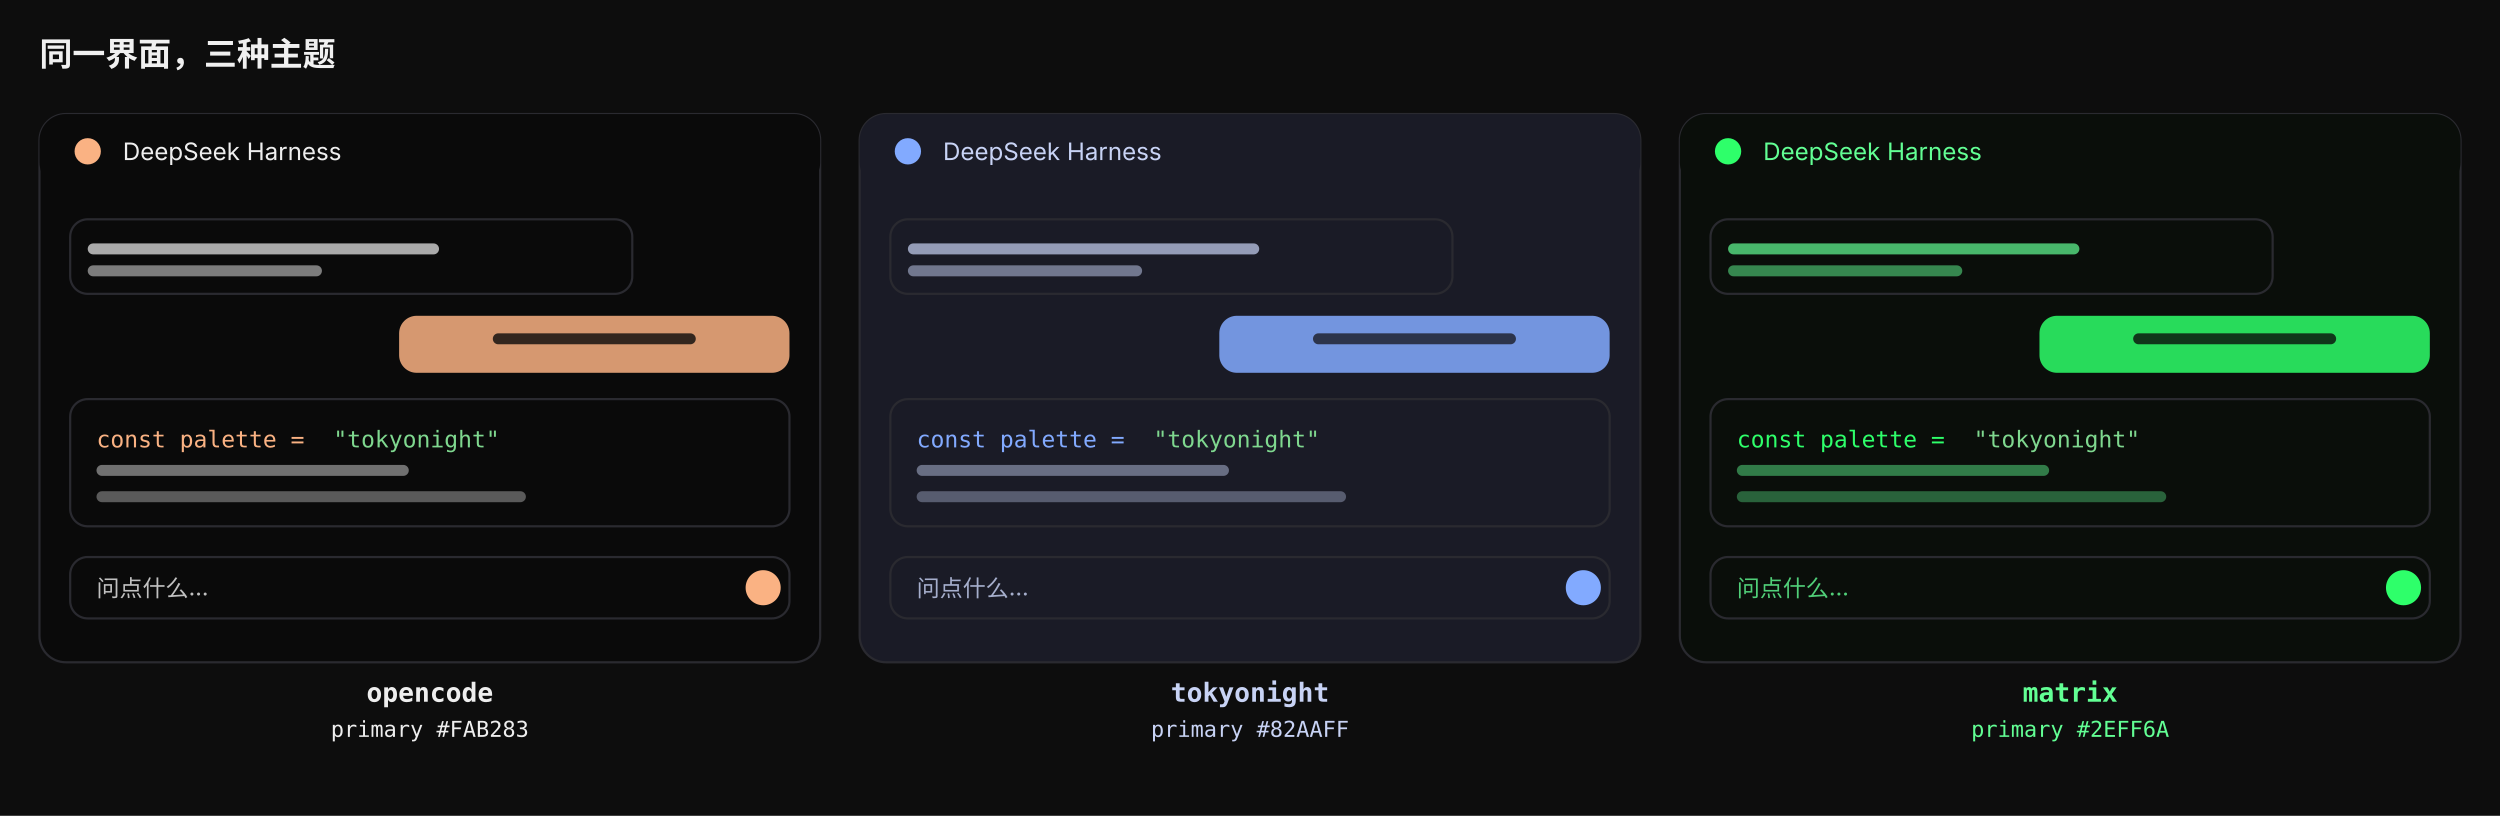
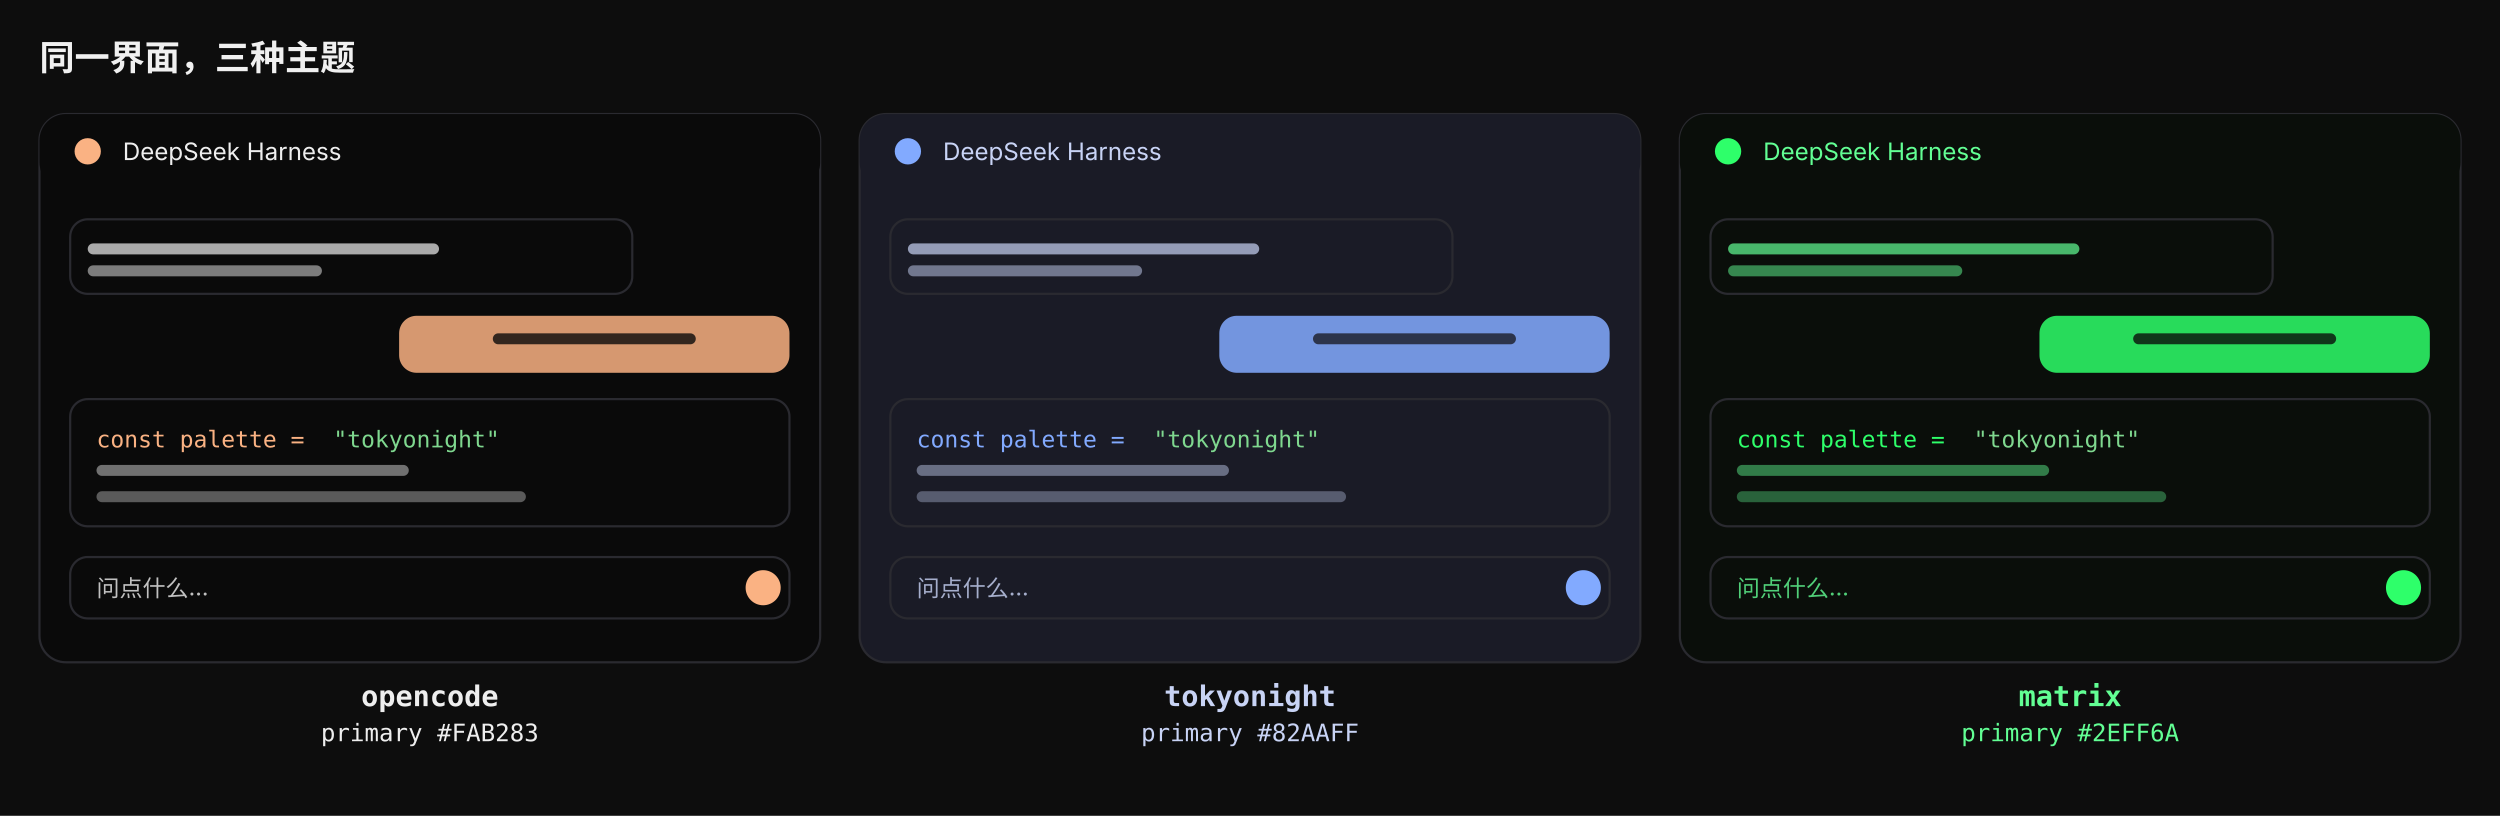
<svg xmlns="http://www.w3.org/2000/svg" width="1140" height="372" viewBox="0 0 1140 372">
  <rect width="100%" height="100%" fill="#0d0d0d" />
-   <text x="18" y="30" font-family="-apple-system,Segoe UI,Microsoft YaHei,PingFang SC,sans-serif" font-size="15" font-weight="700" fill="#f0f0f0">同一界面，三种主题</text>
+   <text x="18" y="32" font-family="-apple-system,Segoe UI,Microsoft YaHei,PingFang SC,sans-serif" font-size="16" font-weight="700" fill="#f0f0f0">同一界面，三种主题</text>
  <g>
    <rect x="18" y="52" width="356" height="250" rx="12" fill="#0A0A0A" stroke="#2a2a30" />
    <rect x="18" y="52" width="356" height="34" rx="12" fill="#0A0A0A" />
    <circle cx="40" cy="69" r="6" fill="#FAB283" />
    <text x="56" y="73" font-family="-apple-system,Segoe UI,Microsoft YaHei,PingFang SC,sans-serif" font-size="11" fill="#EEEEEE">DeepSeek Harness</text>
    <rect x="32" y="100" width="256.32" height="34" rx="8" fill="#0A0A0A" stroke="#2a2a30" />
    <rect x="40" y="111" width="160.2" height="5" rx="2.5" fill="#EEEEEE" opacity="0.7" />
    <rect x="40" y="121" width="106.8" height="5" rx="2.5" fill="#EEEEEE" opacity="0.5" />
    <rect x="182" y="144" width="178" height="26" rx="8" fill="#FAB283" opacity="0.85" />
    <rect x="224.72" y="152" width="92.56" height="5" rx="2.5" fill="#0A0A0A" opacity="0.8" />
    <rect x="32" y="182" width="328" height="58" rx="8" fill="#0A0A0A" stroke="#2a2a30" />
    <text x="44" y="204" font-family="ui-monospace,SFMono-Regular,Menlo,Consolas,monospace" font-size="10.5" fill="#FAB283">const palette =</text>
    <text x="152" y="204" font-family="ui-monospace,SFMono-Regular,Menlo,Consolas,monospace" font-size="10.5" fill="#7fd88f">"tokyonight"</text>
    <rect x="44" y="212" width="142.4" height="5" rx="2.5" fill="#EEEEEE" opacity="0.45" />
    <rect x="44" y="224" width="195.8" height="5" rx="2.5" fill="#EEEEEE" opacity="0.35" />
    <rect x="32" y="254" width="328" height="28" rx="8" fill="#0A0A0A" stroke="#2a2a30" />
    <text x="44" y="272" font-family="-apple-system,Segoe UI,Microsoft YaHei,PingFang SC,sans-serif" font-size="10.5" fill="#EEEEEE" opacity="0.8">问点什么…</text>
    <circle cx="348" cy="268" r="8" fill="#FAB283" />
-     <text x="196" y="320" text-anchor="middle" font-family="ui-monospace,SFMono-Regular,Menlo,Consolas,monospace" font-size="12" font-weight="600" fill="#EEEEEE">opencode</text>
-     <text x="196" y="336" text-anchor="middle" font-family="ui-monospace,SFMono-Regular,Menlo,Consolas,monospace" font-size="10" fill="#EEEEEE">primary #FAB283</text>
+     <text x="196" y="322" text-anchor="middle" font-family="ui-monospace,SFMono-Regular,Menlo,Consolas,monospace" font-size="13" font-weight="600" fill="#EEEEEE">opencode</text>
+     <text x="196" y="338" text-anchor="middle" font-family="ui-monospace,SFMono-Regular,Menlo,Consolas,monospace" font-size="11" fill="#EEEEEE">primary #FAB283</text>
  </g>
  <g>
    <rect x="392" y="52" width="356" height="250" rx="12" fill="#1A1B26" stroke="#2a2a30" />
    <rect x="392" y="52" width="356" height="34" rx="12" fill="#1A1B26" />
    <circle cx="414" cy="69" r="6" fill="#82AAFF" />
    <text x="430" y="73" font-family="-apple-system,Segoe UI,Microsoft YaHei,PingFang SC,sans-serif" font-size="11" fill="#C8D3F5">DeepSeek Harness</text>
    <rect x="406" y="100" width="256.32" height="34" rx="8" fill="#1A1B26" stroke="#2a2a30" />
    <rect x="414" y="111" width="160.2" height="5" rx="2.5" fill="#C8D3F5" opacity="0.7" />
    <rect x="414" y="121" width="106.8" height="5" rx="2.5" fill="#C8D3F5" opacity="0.5" />
    <rect x="556" y="144" width="178" height="26" rx="8" fill="#82AAFF" opacity="0.85" />
    <rect x="598.72" y="152" width="92.56" height="5" rx="2.5" fill="#1A1B26" opacity="0.8" />
    <rect x="406" y="182" width="328" height="58" rx="8" fill="#1A1B26" stroke="#2a2a30" />
    <text x="418" y="204" font-family="ui-monospace,SFMono-Regular,Menlo,Consolas,monospace" font-size="10.5" fill="#82AAFF">const palette =</text>
    <text x="526" y="204" font-family="ui-monospace,SFMono-Regular,Menlo,Consolas,monospace" font-size="10.5" fill="#7fd88f">"tokyonight"</text>
    <rect x="418" y="212" width="142.4" height="5" rx="2.5" fill="#C8D3F5" opacity="0.45" />
    <rect x="418" y="224" width="195.8" height="5" rx="2.5" fill="#C8D3F5" opacity="0.35" />
    <rect x="406" y="254" width="328" height="28" rx="8" fill="#1A1B26" stroke="#2a2a30" />
    <text x="418" y="272" font-family="-apple-system,Segoe UI,Microsoft YaHei,PingFang SC,sans-serif" font-size="10.5" fill="#C8D3F5" opacity="0.8">问点什么…</text>
    <circle cx="722" cy="268" r="8" fill="#82AAFF" />
-     <text x="570" y="320" text-anchor="middle" font-family="ui-monospace,SFMono-Regular,Menlo,Consolas,monospace" font-size="12" font-weight="600" fill="#C8D3F5">tokyonight</text>
-     <text x="570" y="336" text-anchor="middle" font-family="ui-monospace,SFMono-Regular,Menlo,Consolas,monospace" font-size="10" fill="#C8D3F5">primary #82AAFF</text>
+     <text x="570" y="322" text-anchor="middle" font-family="ui-monospace,SFMono-Regular,Menlo,Consolas,monospace" font-size="13" font-weight="600" fill="#C8D3F5">tokyonight</text>
+     <text x="570" y="338" text-anchor="middle" font-family="ui-monospace,SFMono-Regular,Menlo,Consolas,monospace" font-size="11" fill="#C8D3F5">primary #82AAFF</text>
  </g>
  <g>
    <rect x="766" y="52" width="356" height="250" rx="12" fill="#0A0E0A" stroke="#2a2a30" />
    <rect x="766" y="52" width="356" height="34" rx="12" fill="#0A0E0A" />
    <circle cx="788" cy="69" r="6" fill="#2EFF6A" />
    <text x="804" y="73" font-family="-apple-system,Segoe UI,Microsoft YaHei,PingFang SC,sans-serif" font-size="11" fill="#62FF94">DeepSeek Harness</text>
    <rect x="780" y="100" width="256.32" height="34" rx="8" fill="#0A0E0A" stroke="#2a2a30" />
    <rect x="788" y="111" width="160.2" height="5" rx="2.5" fill="#62FF94" opacity="0.7" />
    <rect x="788" y="121" width="106.8" height="5" rx="2.5" fill="#62FF94" opacity="0.5" />
    <rect x="930" y="144" width="178" height="26" rx="8" fill="#2EFF6A" opacity="0.85" />
    <rect x="972.72" y="152" width="92.56" height="5" rx="2.5" fill="#0A0E0A" opacity="0.8" />
    <rect x="780" y="182" width="328" height="58" rx="8" fill="#0A0E0A" stroke="#2a2a30" />
    <text x="792" y="204" font-family="ui-monospace,SFMono-Regular,Menlo,Consolas,monospace" font-size="10.5" fill="#2EFF6A">const palette =</text>
    <text x="900" y="204" font-family="ui-monospace,SFMono-Regular,Menlo,Consolas,monospace" font-size="10.5" fill="#7fd88f">"tokyonight"</text>
    <rect x="792" y="212" width="142.4" height="5" rx="2.5" fill="#62FF94" opacity="0.45" />
    <rect x="792" y="224" width="195.8" height="5" rx="2.5" fill="#62FF94" opacity="0.35" />
    <rect x="780" y="254" width="328" height="28" rx="8" fill="#0A0E0A" stroke="#2a2a30" />
    <text x="792" y="272" font-family="-apple-system,Segoe UI,Microsoft YaHei,PingFang SC,sans-serif" font-size="10.5" fill="#62FF94" opacity="0.8">问点什么…</text>
    <circle cx="1096" cy="268" r="8" fill="#2EFF6A" />
-     <text x="944" y="320" text-anchor="middle" font-family="ui-monospace,SFMono-Regular,Menlo,Consolas,monospace" font-size="12" font-weight="600" fill="#62FF94">matrix</text>
-     <text x="944" y="336" text-anchor="middle" font-family="ui-monospace,SFMono-Regular,Menlo,Consolas,monospace" font-size="10" fill="#62FF94">primary #2EFF6A</text>
+     <text x="944" y="322" text-anchor="middle" font-family="ui-monospace,SFMono-Regular,Menlo,Consolas,monospace" font-size="13" font-weight="600" fill="#62FF94">matrix</text>
+     <text x="944" y="338" text-anchor="middle" font-family="ui-monospace,SFMono-Regular,Menlo,Consolas,monospace" font-size="11" fill="#62FF94">primary #2EFF6A</text>
  </g>
</svg>
